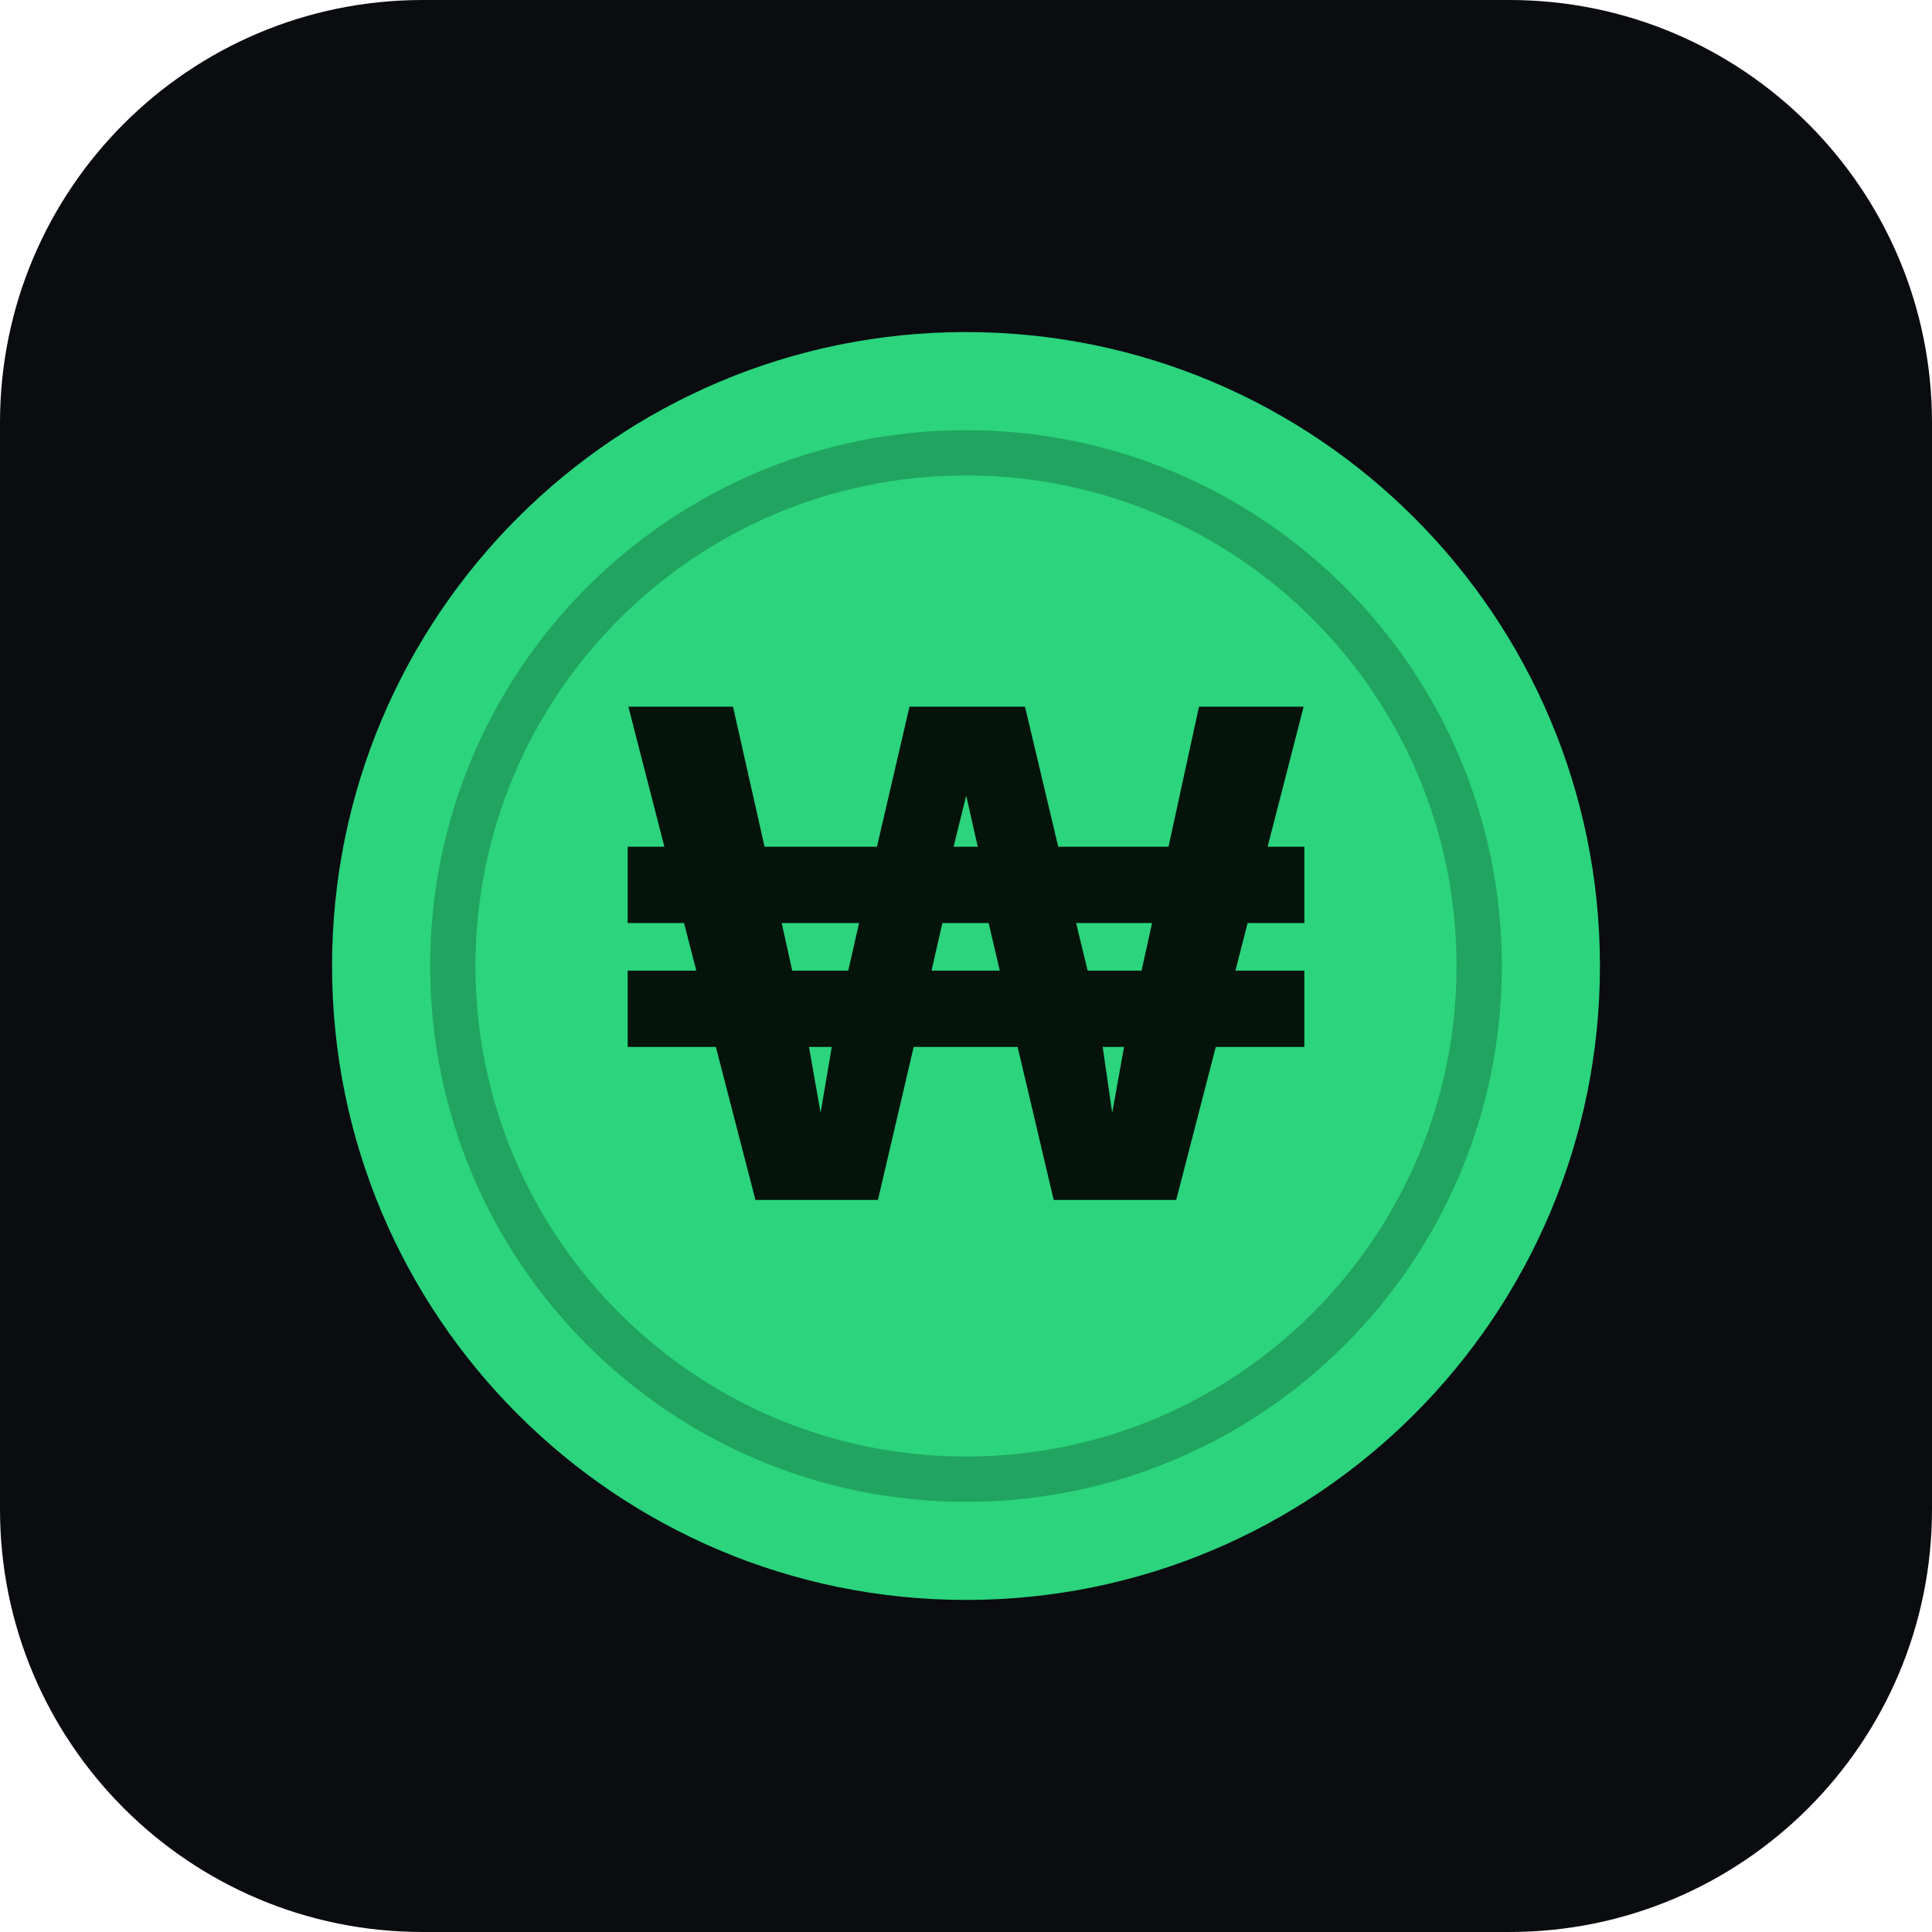
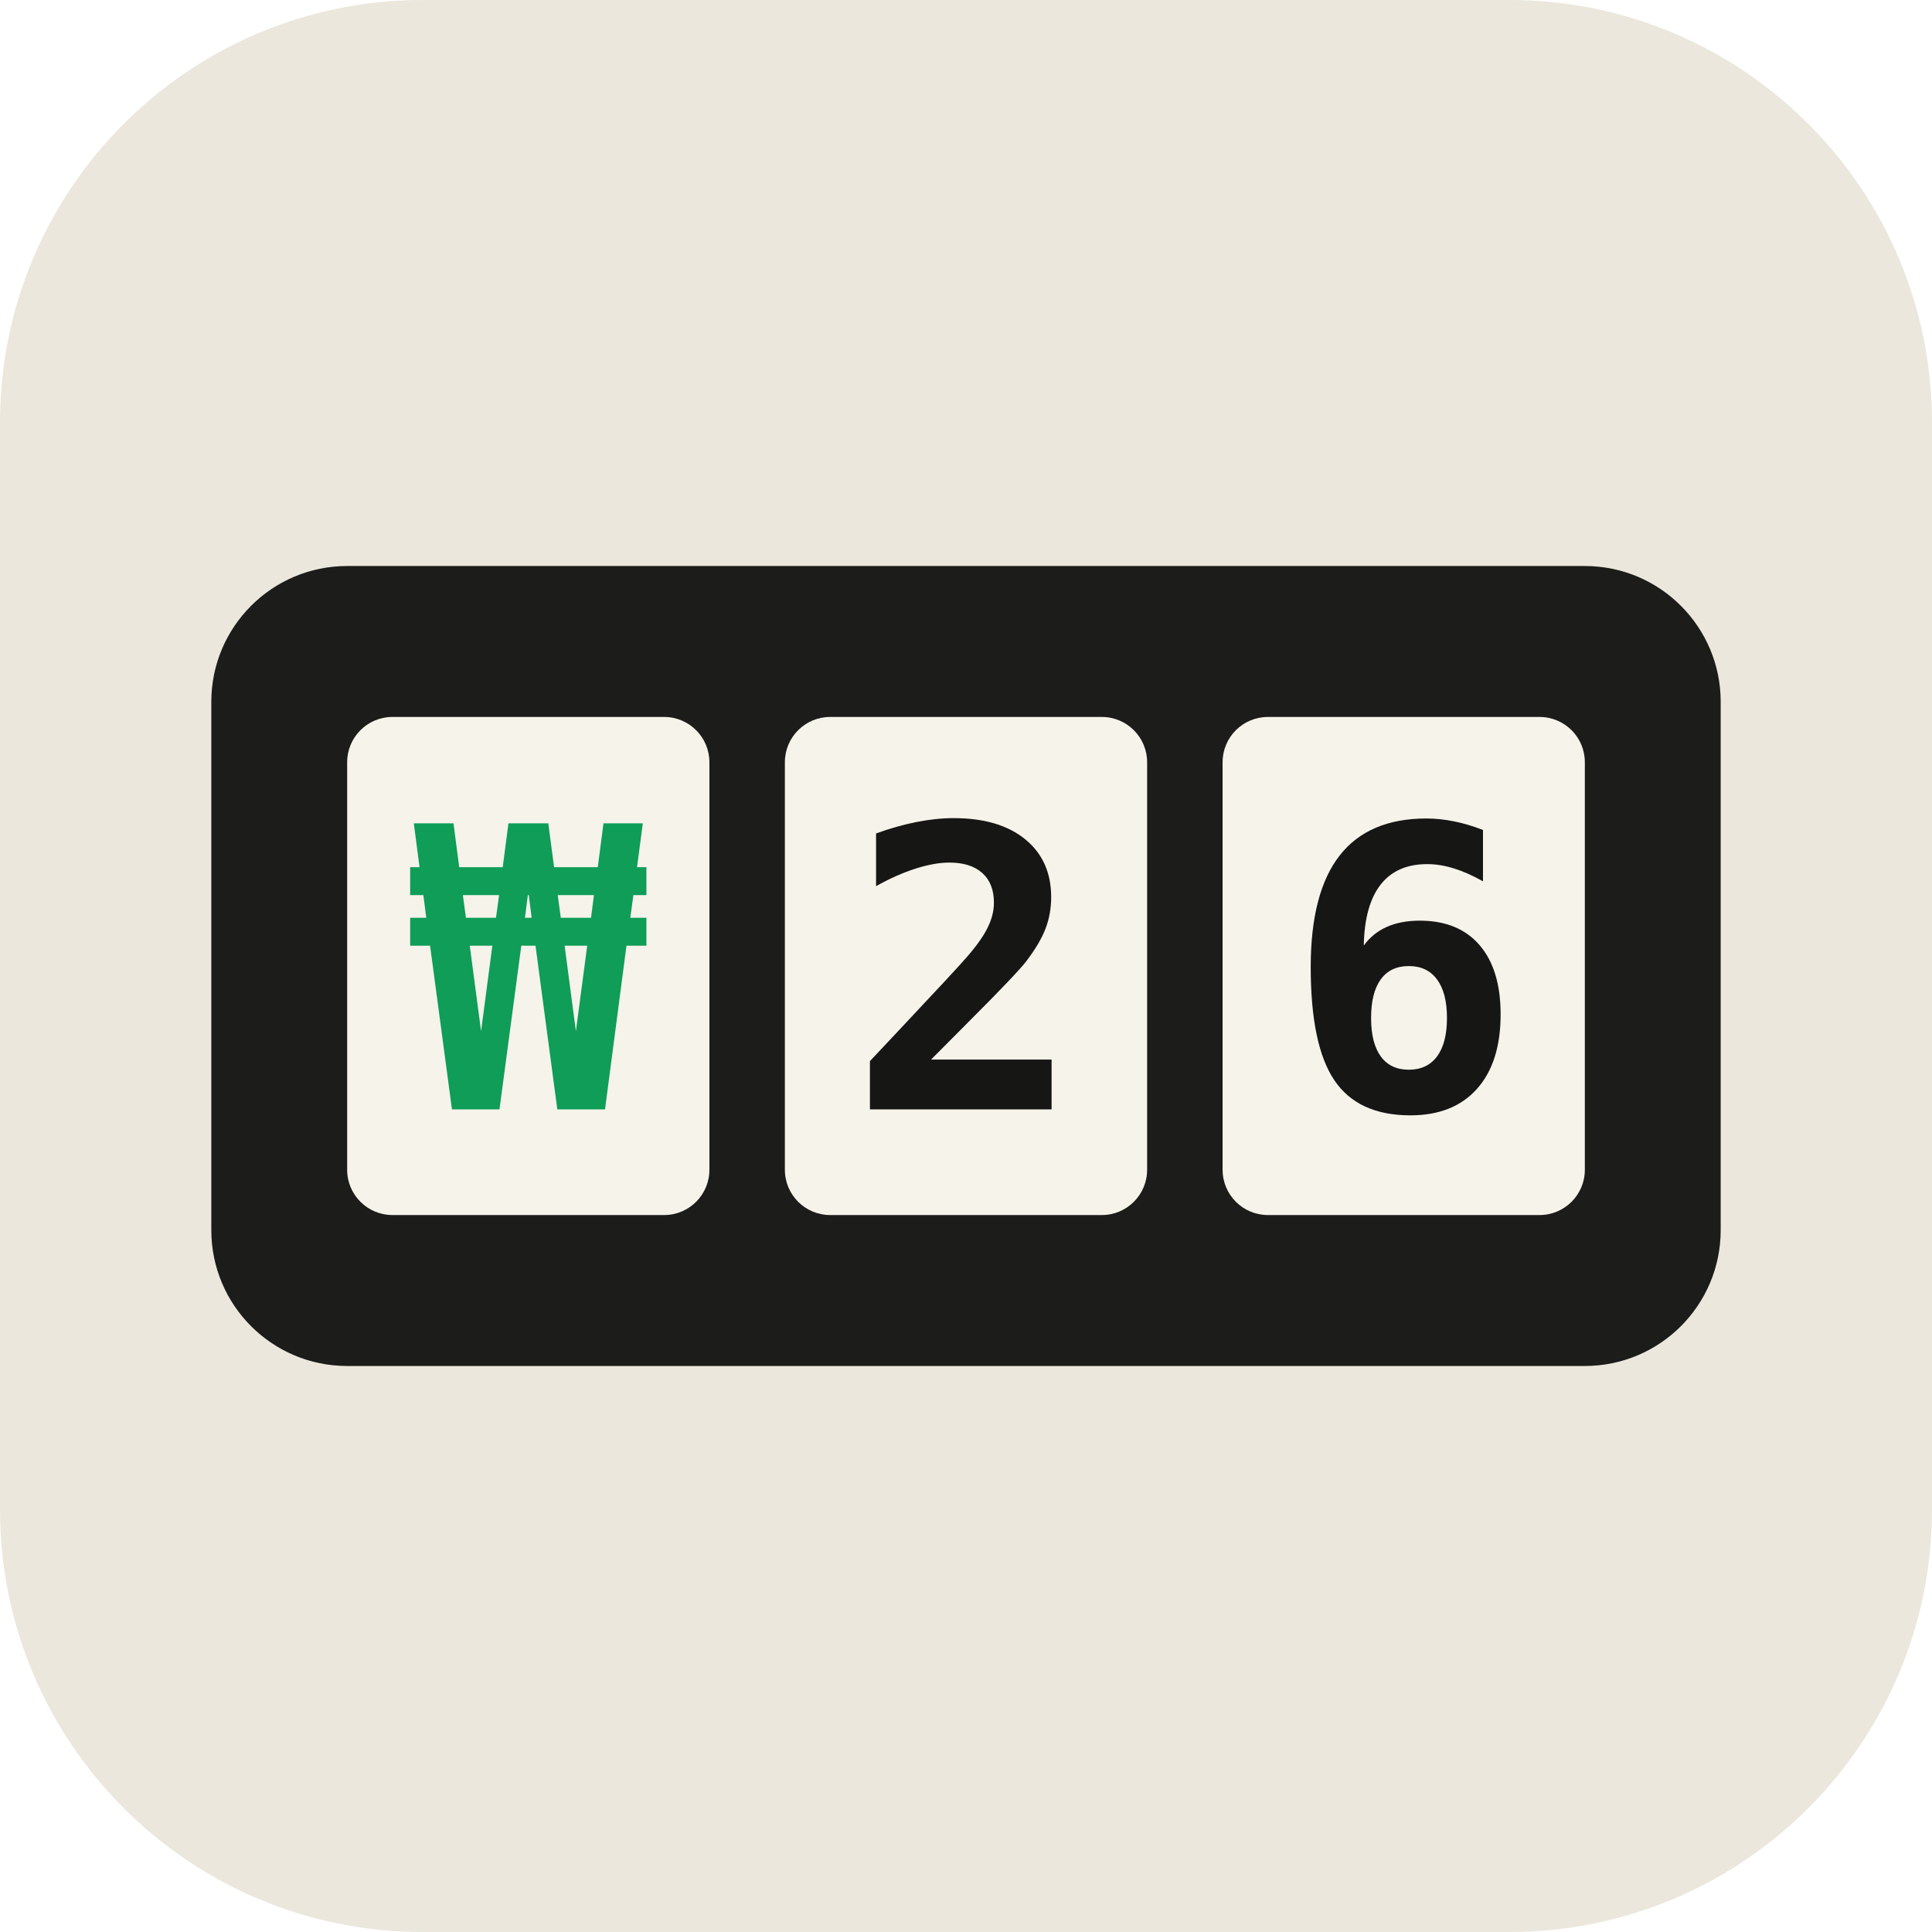
<svg xmlns="http://www.w3.org/2000/svg" viewBox="0 0 512 512">
-   <rect width="512" height="512" rx="112" fill="#0a0c10" />
-   <circle cx="256" cy="256" r="168" fill="#2bd47d" />
-   <circle cx="256" cy="256" r="136" fill="none" stroke="#04140b" stroke-opacity=".25" stroke-width="12" />
-   <text x="256" y="318" text-anchor="middle" font-family="Arial, Helvetica, sans-serif" font-size="190" font-weight="900" fill="#04140b">₩</text>
+   <rect width="512" height="512" rx="112" fill="#ebe7dc" />
+   <rect x="56" y="150" width="400" height="212" rx="36" fill="#1c1c1a" />
+   <rect x="92" y="190" width="96" height="132" rx="12" fill="#f6f3ea" />
+   <rect x="208" y="190" width="96" height="132" rx="12" fill="#f6f3ea" />
+   <rect x="324" y="190" width="96" height="132" rx="12" fill="#f6f3ea" />
+   <text x="140" y="294" text-anchor="middle" font-family="'IBM Plex Mono', Menlo, monospace" font-size="104" font-weight="700" fill="#0f9d58">₩</text>
+   <text x="256" y="294" text-anchor="middle" font-family="'IBM Plex Mono', Menlo, monospace" font-size="104" font-weight="700" fill="#161615">2</text>
+   <text x="372" y="294" text-anchor="middle" font-family="'IBM Plex Mono', Menlo, monospace" font-size="104" font-weight="700" fill="#161615">6</text>
</svg>
